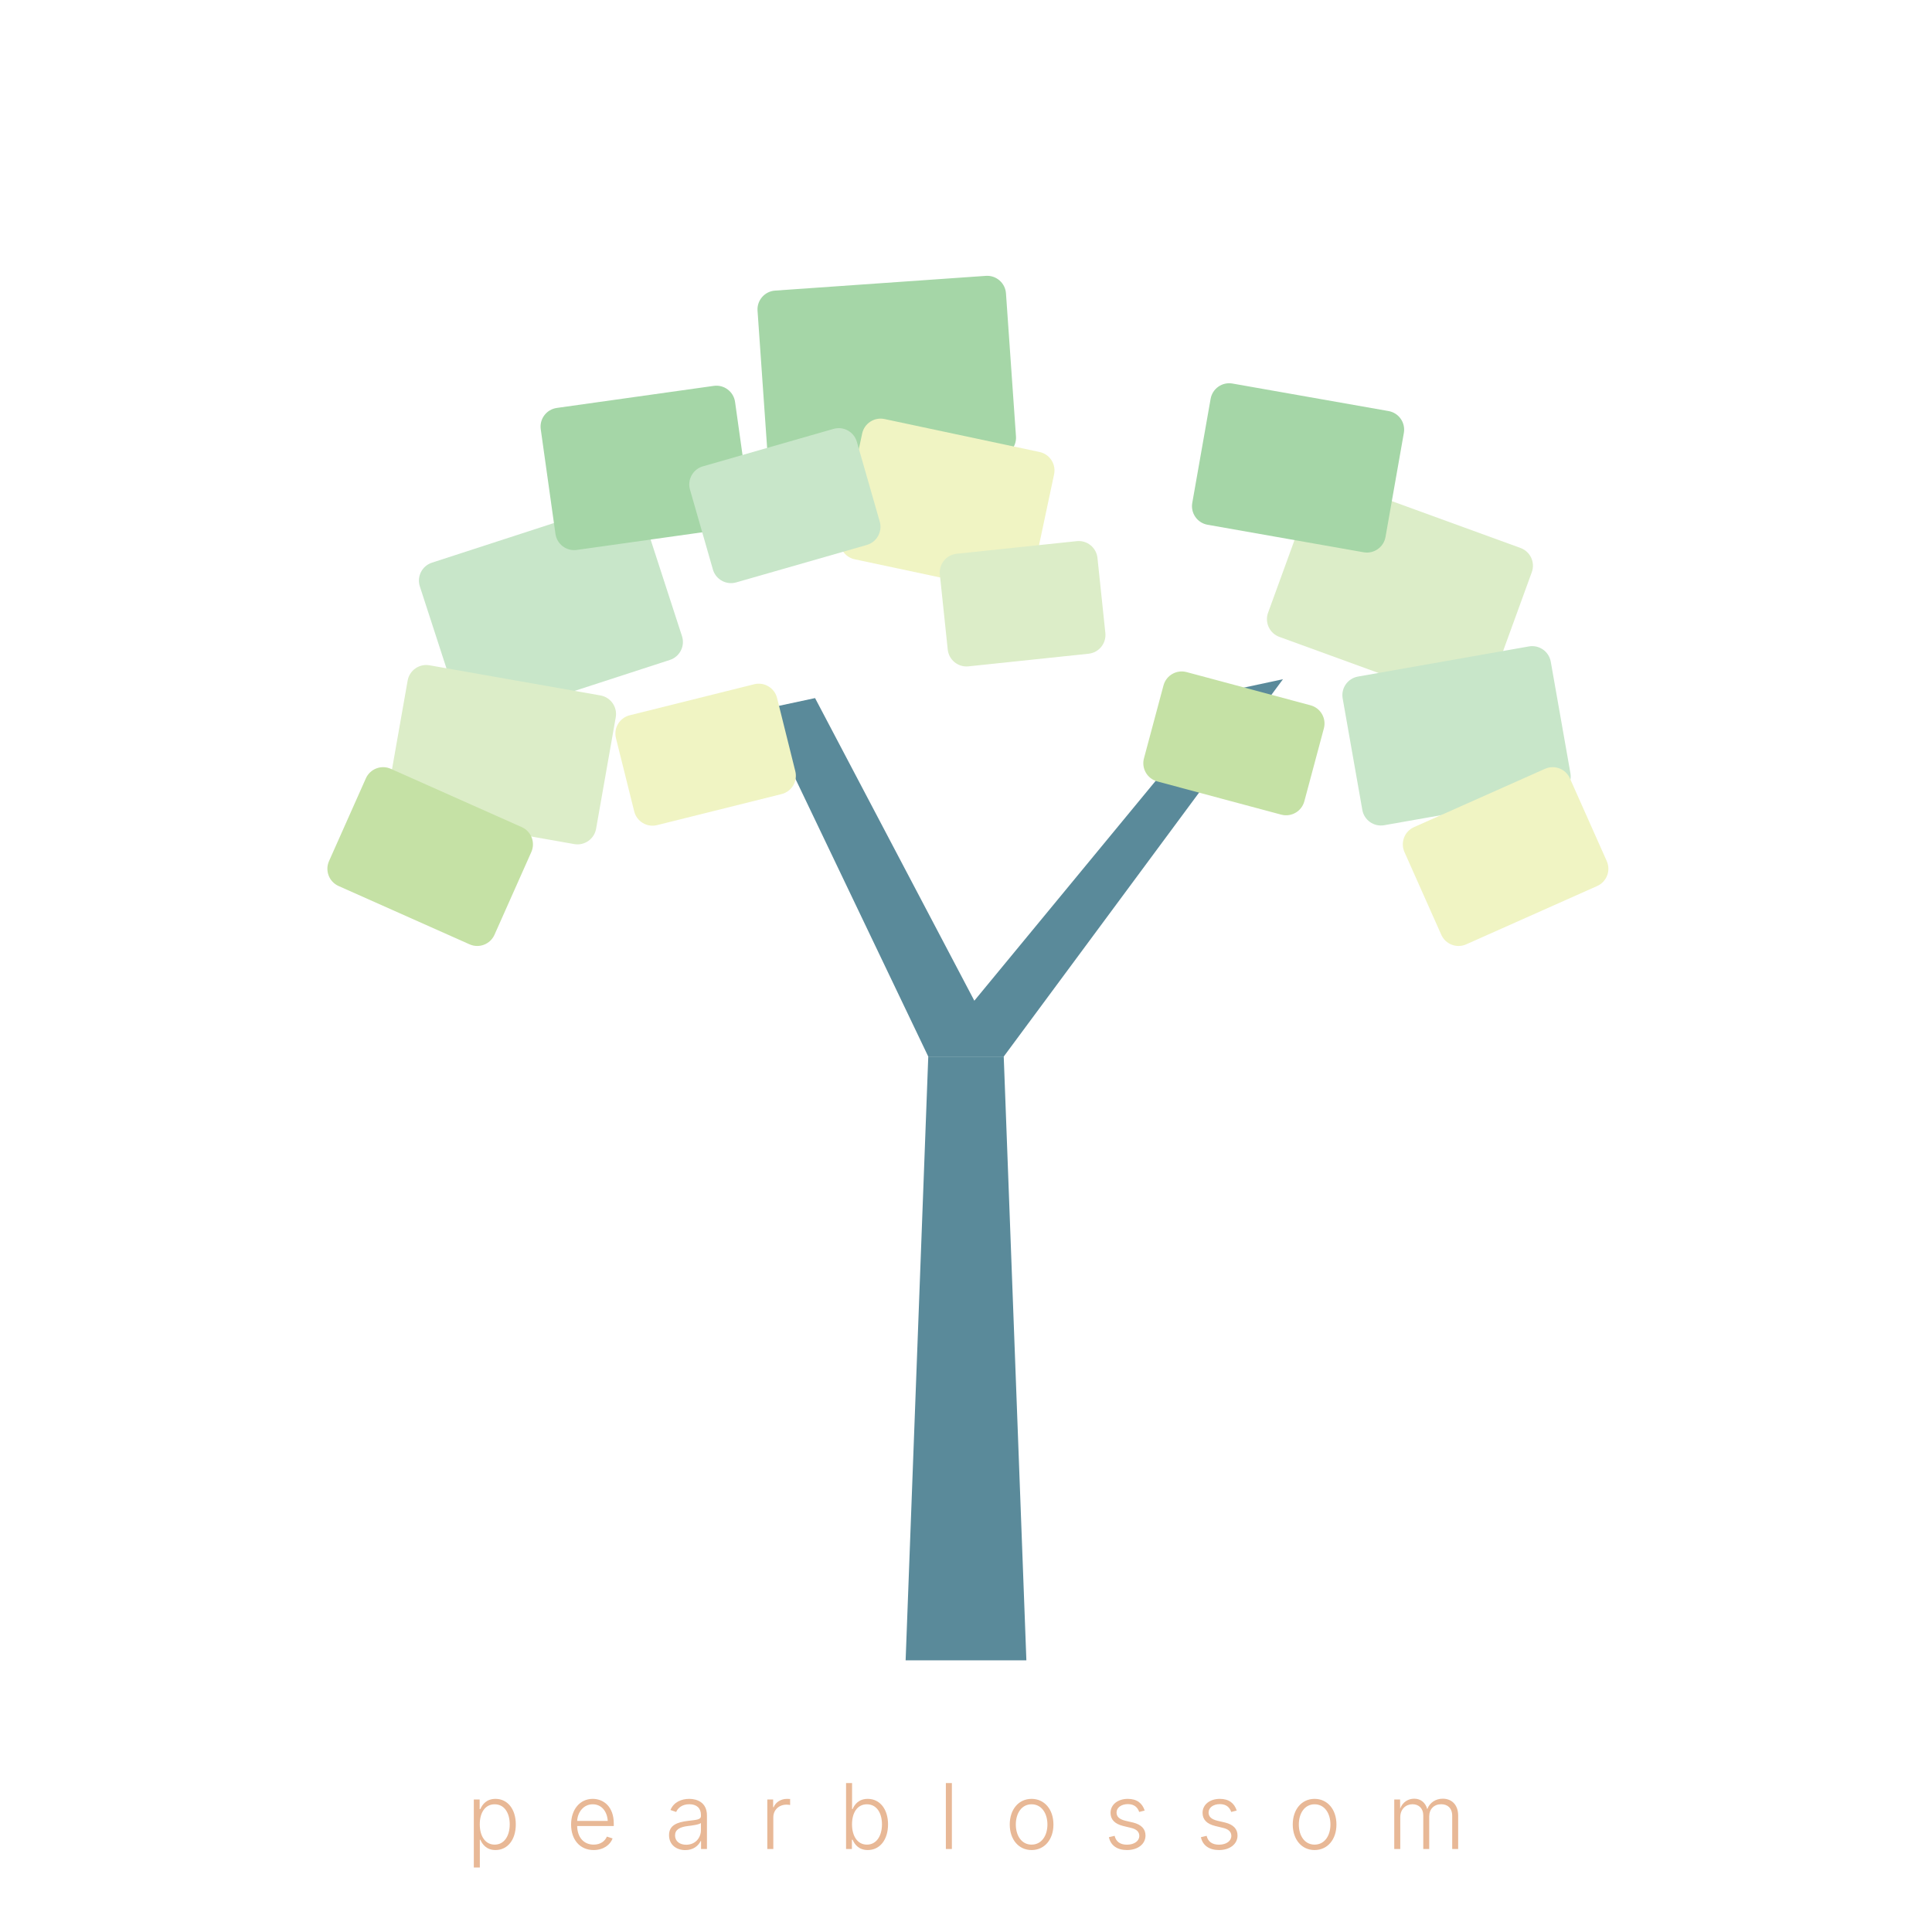
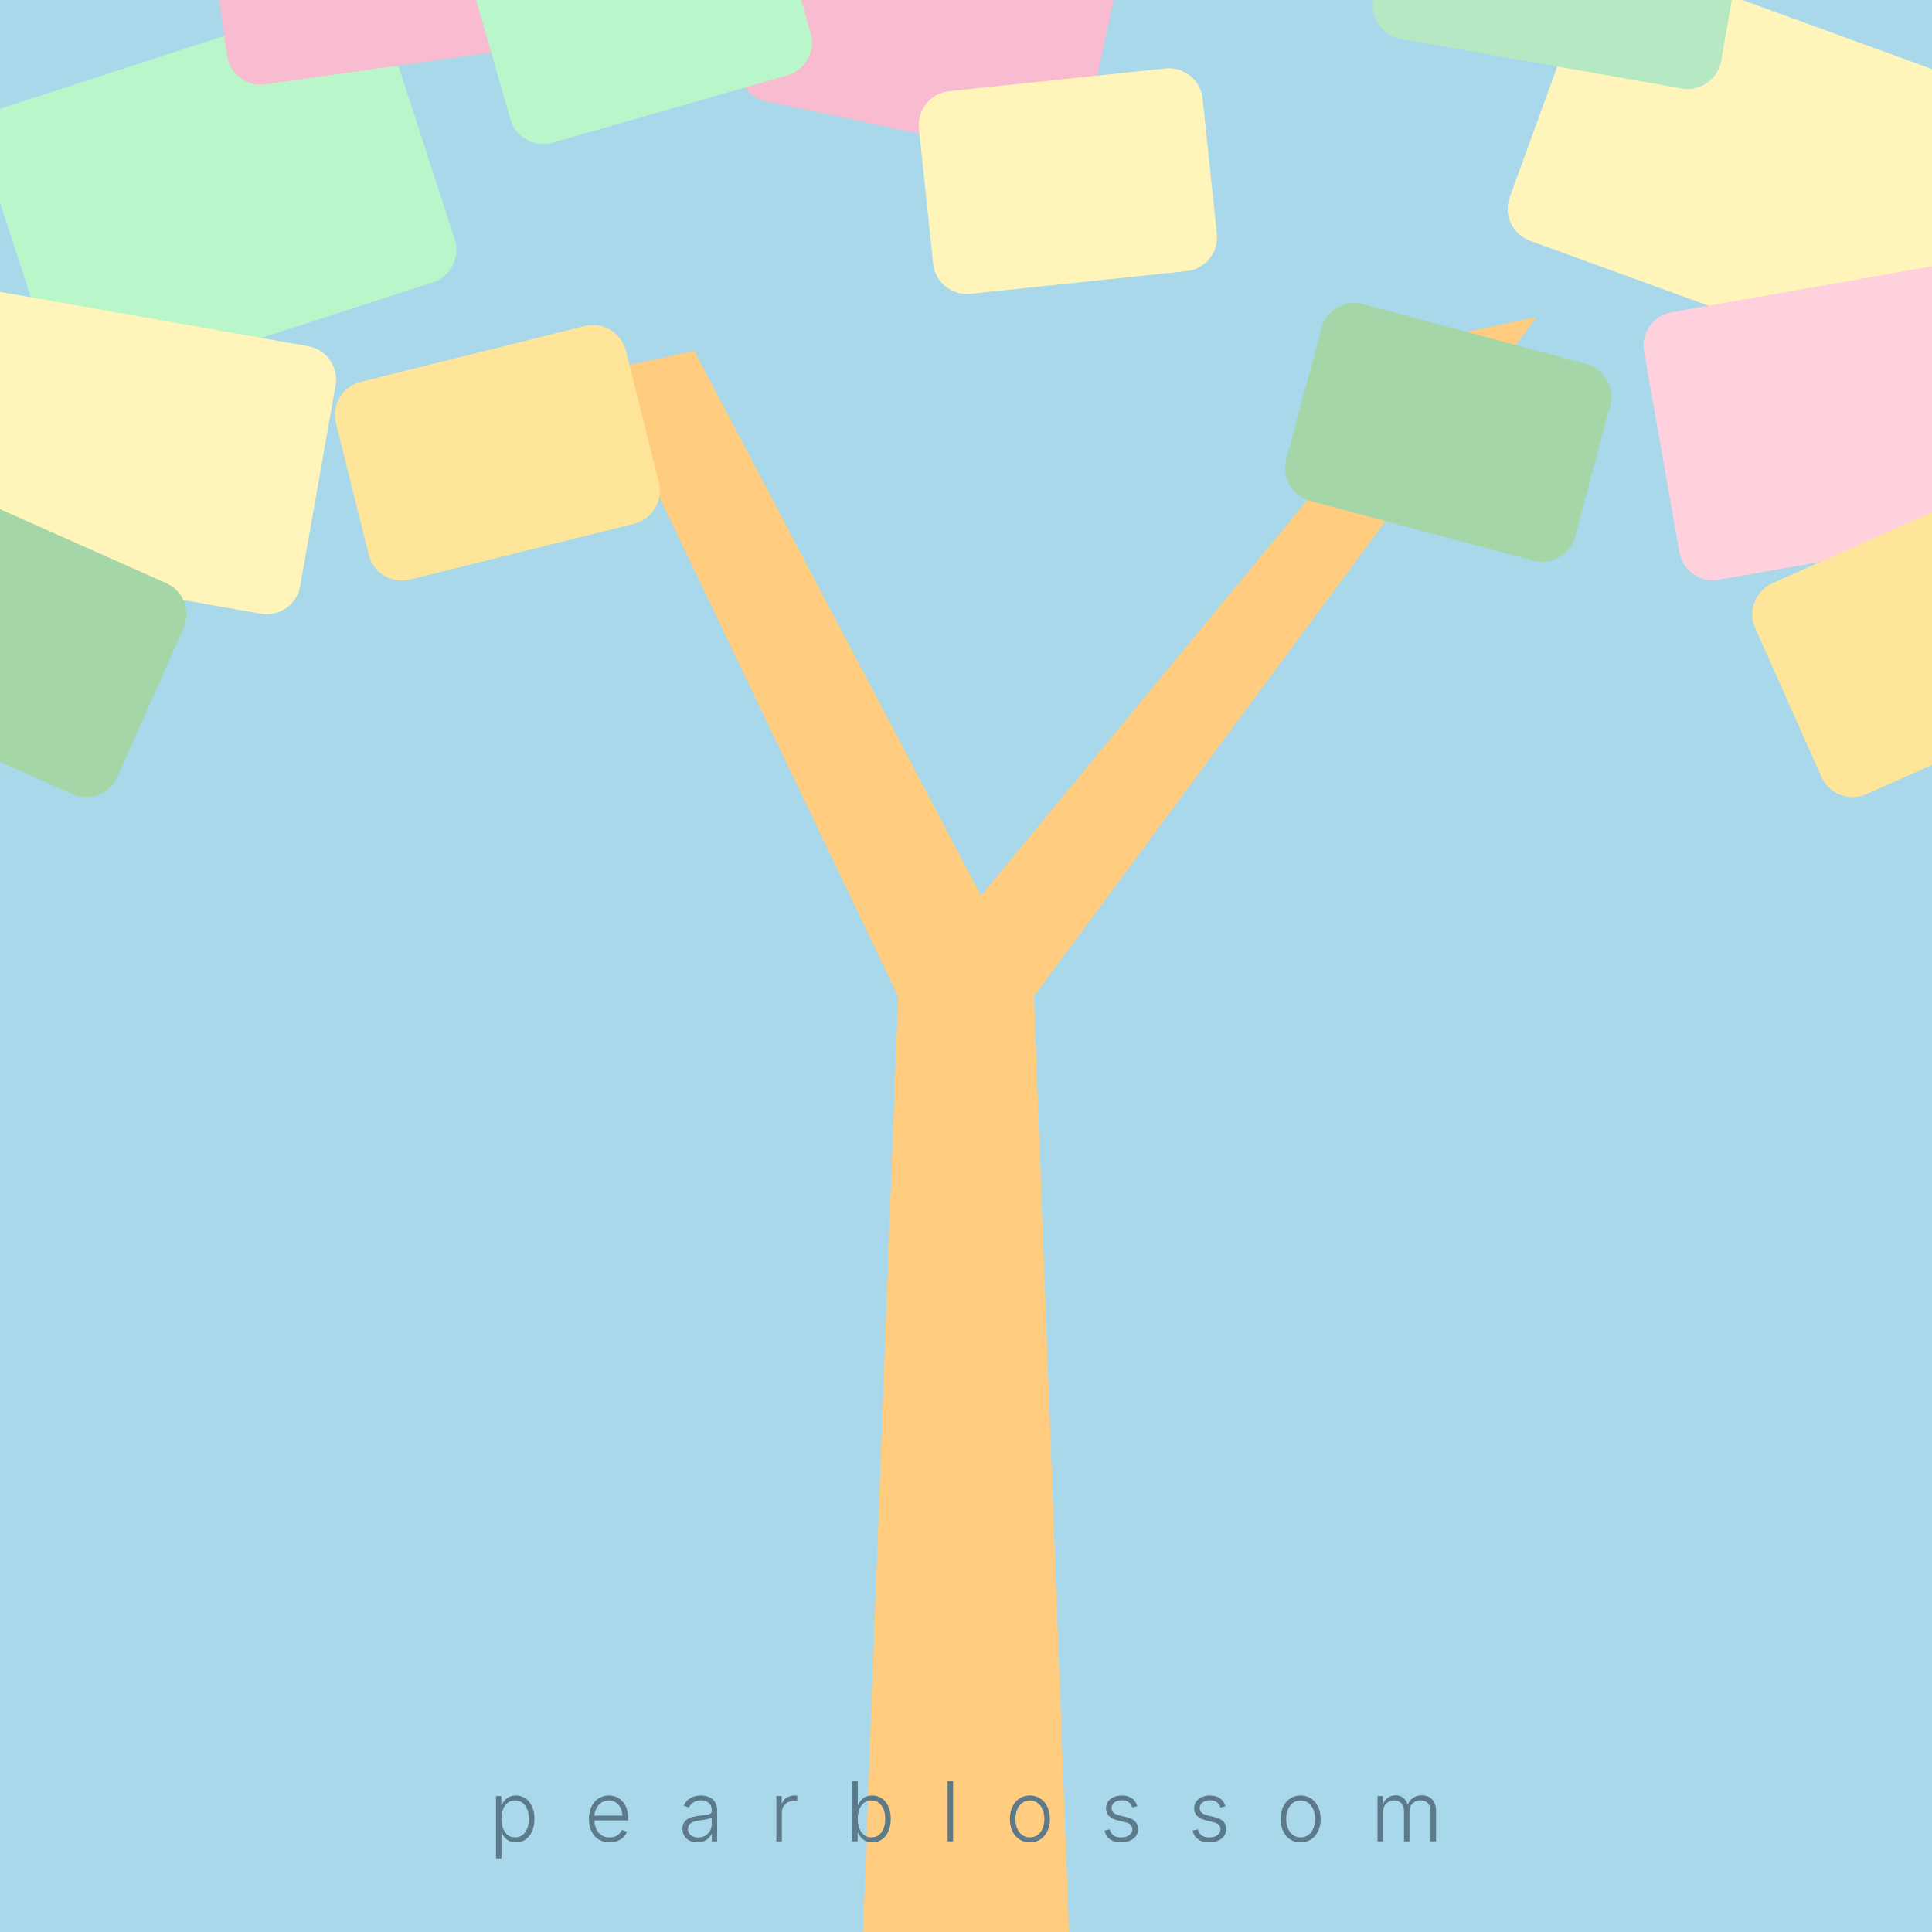
<svg xmlns="http://www.w3.org/2000/svg" viewBox="0 0 512 512" width="512" height="512">
-   <polygon points="240,440 272,440 266,280 246,280" fill="#5A8A9A" />
-   <polygon points="246,280 266,280 216,185 202,188" fill="#5A8A9A" />
-   <polygon points="246,280 266,280 340,180 326,183" fill="#5A8A9A" />
-   <rect x="115" y="140" width="62" height="44" rx="5" fill="#C8E6C9" transform="rotate(-18, 146, 162)" />
-   <rect x="105" y="180" width="56" height="40" rx="5" fill="#DCEDC8" transform="rotate(10, 133, 200)" />
-   <rect x="145" y="105" width="52" height="38" rx="5" fill="#A5D6A7" transform="rotate(-8, 171, 124)" />
-   <rect x="90" y="210" width="48" height="34" rx="5" fill="#C5E1A5" transform="rotate(24, 114, 227)" />
-   <rect x="165" y="185" width="44" height="30" rx="5" fill="#F0F4C3" transform="rotate(-14, 187, 200)" />
-   <rect x="340" y="135" width="62" height="44" rx="5" fill="#DCEDC8" transform="rotate(20, 371, 157)" />
-   <rect x="358" y="175" width="56" height="40" rx="5" fill="#C8E6C9" transform="rotate(-10, 386, 195)" />
-   <rect x="318" y="105" width="52" height="38" rx="5" fill="#A5D6A7" transform="rotate(10, 344, 124)" />
-   <rect x="375" y="210" width="48" height="34" rx="5" fill="#F0F4C3" transform="rotate(-24, 399, 227)" />
-   <rect x="305" y="182" width="44" height="30" rx="5" fill="#C5E1A5" transform="rotate(15, 327, 197)" />
-   <rect x="202" y="75" width="66" height="48" rx="5" fill="#A5D6A7" transform="rotate(-4, 235, 99)" />
-   <rect x="225" y="115" width="52" height="38" rx="5" fill="#F0F4C3" transform="rotate(12, 251, 134)" />
-   <rect x="185" y="118" width="46" height="32" rx="5" fill="#C8E6C9" transform="rotate(-16, 208, 134)" />
-   <rect x="250" y="145" width="42" height="30" rx="5" fill="#DCEDC8" transform="rotate(-6, 271, 160)" />
-   <text x="256" y="490" text-anchor="middle" font-family="system-ui,-apple-system,sans-serif" font-size="24" font-weight="300" letter-spacing="12" fill="#E8B896">pearblossom</text>
+   <rect x="0" y="0" width="512" height="512" fill="#A8D8EA" />
+   <g transform="translate(256,300) scale(1.8) translate(-256,-300)">
+     <polygon points="240,440 272,440 266,280 246,280" fill="#FFCC80" />
+     <polygon points="246,280 266,280 216,185 202,188" fill="#FFCC80" />
+     <polygon points="246,280 266,280 340,180 326,183" fill="#FFCC80" />
+     <rect x="115" y="140" width="62" height="44" rx="5" fill="#B9F6CA" transform="rotate(-18, 146, 162)" />
+     <rect x="105" y="180" width="56" height="40" rx="5" fill="#FFF5BA" transform="rotate(10, 133, 200)" />
+     <rect x="145" y="105" width="52" height="38" rx="5" fill="#F8BBD0" transform="rotate(-8, 171, 124)" />
+     <rect x="90" y="210" width="48" height="34" rx="5" fill="#A5D6A7" transform="rotate(24, 114, 227)" />
+     <rect x="165" y="185" width="44" height="30" rx="5" fill="#FFE59A" transform="rotate(-14, 187, 200)" />
+     <rect x="340" y="135" width="62" height="44" rx="5" fill="#FFF5BA" transform="rotate(20, 371, 157)" />
+     <rect x="358" y="175" width="56" height="40" rx="5" fill="#FFD1DC" transform="rotate(-10, 386, 195)" />
+     <rect x="318" y="105" width="52" height="38" rx="5" fill="#B5E8C3" transform="rotate(10, 344, 124)" />
+     <rect x="375" y="210" width="48" height="34" rx="5" fill="#FFE59A" transform="rotate(-24, 399, 227)" />
+     <rect x="305" y="182" width="44" height="30" rx="5" fill="#A5D6A7" transform="rotate(15, 327, 197)" />
+     <rect x="202" y="75" width="66" height="48" rx="5" fill="#C8E6C9" transform="rotate(-4, 235, 99)" />
+     <rect x="225" y="115" width="52" height="38" rx="5" fill="#F8BBD0" transform="rotate(12, 251, 134)" />
+     <rect x="185" y="118" width="46" height="32" rx="5" fill="#B9F6CA" transform="rotate(-16, 208, 134)" />
+     <rect x="250" y="145" width="42" height="30" rx="5" fill="#FFF5BA" transform="rotate(-6, 271, 160)" />
+   </g>
+   <text x="256" y="488" text-anchor="middle" font-family="system-ui,-apple-system,sans-serif" font-size="22" font-weight="300" letter-spacing="12" fill="#5C7A8A">pearblossom</text>
</svg>
